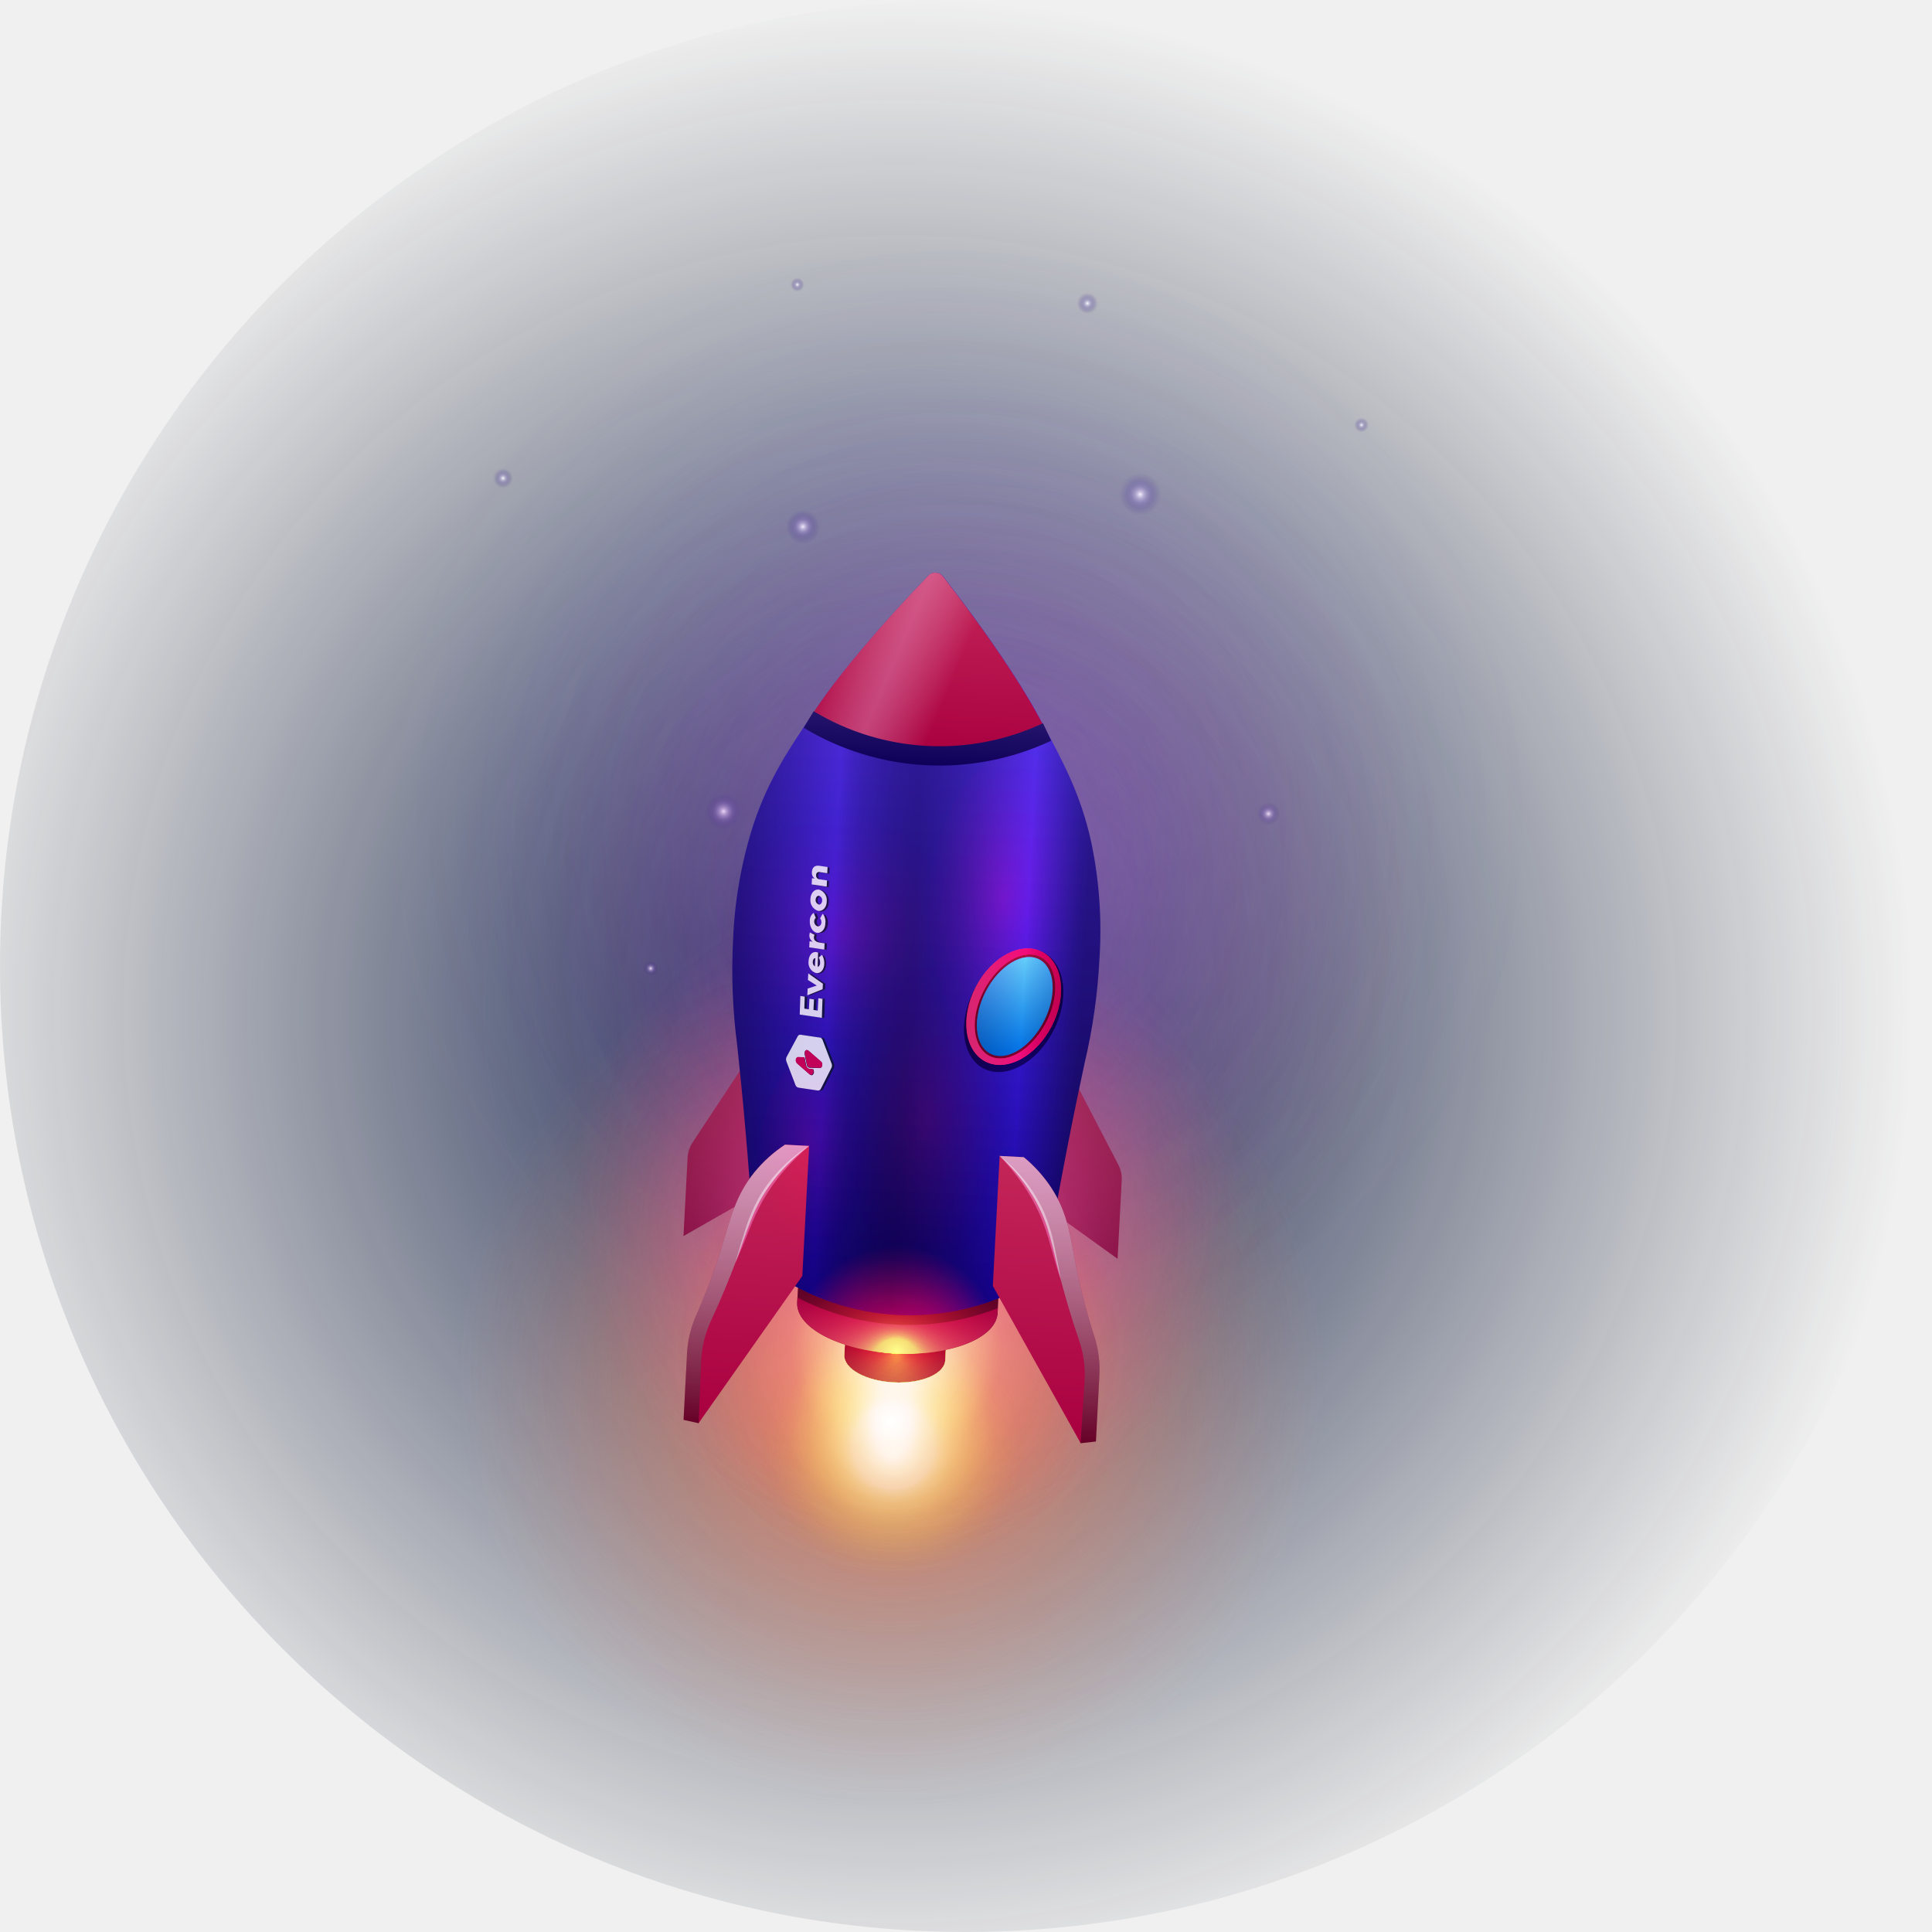
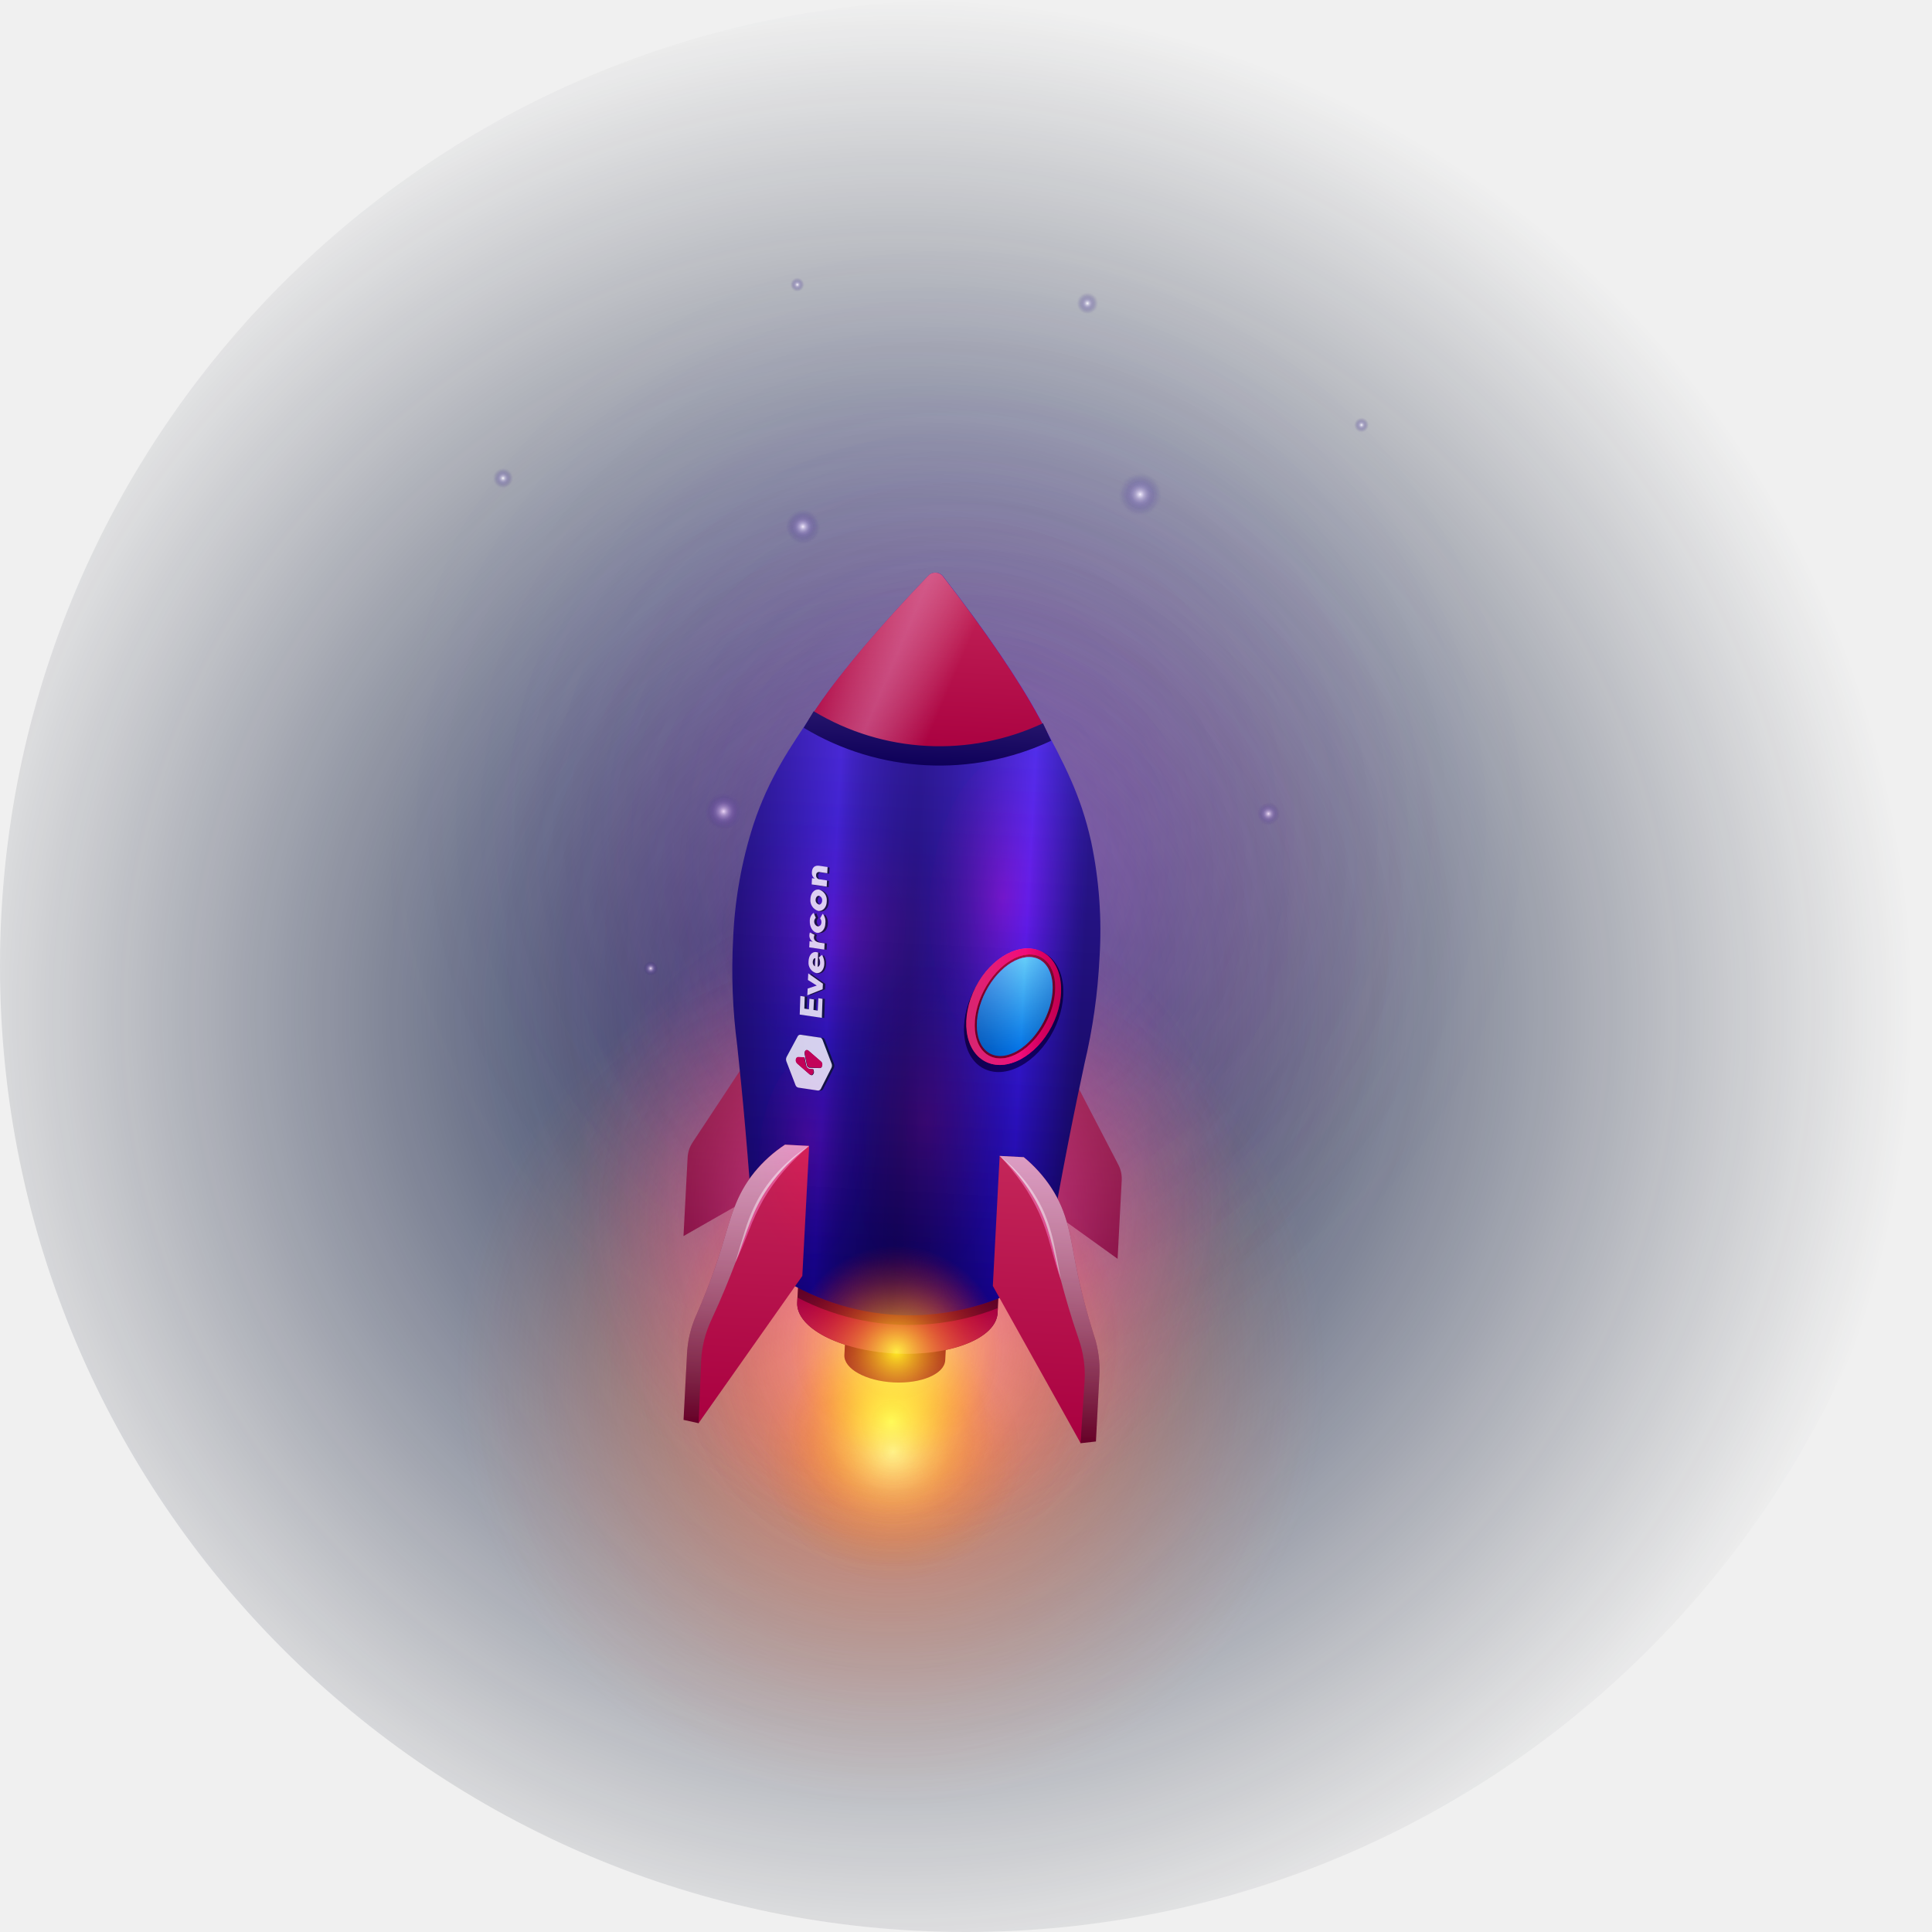
<svg xmlns="http://www.w3.org/2000/svg" xmlns:xlink="http://www.w3.org/1999/xlink" viewBox="0 0 400 400">
  <defs>
-     <style>.cls-1{isolation:isolate;}.cls-2{fill:url(#radial-gradient);}.cls-3{fill:url(#radial-gradient-2);}.cls-4{fill:url(#radial-gradient-3);}.cls-5{fill:url(#radial-gradient-4);}.cls-6{fill:url(#radial-gradient-5);}.cls-7{fill:url(#radial-gradient-6);}.cls-8{fill:url(#radial-gradient-7);}.cls-9{fill:url(#radial-gradient-8);}.cls-10{fill:url(#radial-gradient-9);}.cls-11{fill:url(#radial-gradient-10);}.cls-12{opacity:0.2;fill:url(#radial-gradient-11);}.cls-13,.cls-14{opacity:0.27;}.cls-13{fill:url(#radial-gradient-12);}.cls-14{fill:url(#radial-gradient-13);}.cls-15{fill:url(#radial-gradient-14);}.cls-16{fill:url(#linear-gradient);}.cls-17{fill:url(#linear-gradient-2);}.cls-18{fill:url(#radial-gradient-15);}.cls-19,.cls-21,.cls-26{mix-blend-mode:color-dodge;}.cls-19{fill:url(#radial-gradient-16);}.cls-20{opacity:0.72;fill:url(#radial-gradient-17);}.cls-21{fill:url(#radial-gradient-18);}.cls-22{fill:url(#linear-gradient-3);}.cls-23{fill:url(#linear-gradient-4);}.cls-24{fill:url(#linear-gradient-5);}.cls-25{fill:url(#New_Gradient_Swatch_7);}.cls-26{fill:url(#radial-gradient-19);}.cls-27{fill:#0a0039;}.cls-28{fill:url(#linear-gradient-6);}.cls-29{fill:url(#linear-gradient-7);}.cls-30{fill:url(#New_Gradient_Swatch_8);}.cls-31{mix-blend-mode:overlay;fill:url(#linear-gradient-8);}.cls-32{fill:url(#linear-gradient-9);}.cls-33,.cls-38{opacity:0.82;}.cls-33{fill:url(#linear-gradient-10);}.cls-34{fill:url(#linear-gradient-11);}.cls-35,.cls-46,.cls-47,.cls-48,.cls-49{mix-blend-mode:soft-light;}.cls-36{fill:#fff;}.cls-37{fill:url(#linear-gradient-12);}.cls-38{fill:url(#linear-gradient-13);}.cls-39{fill:url(#linear-gradient-14);}.cls-40{fill:url(#linear-gradient-15);}.cls-41{opacity:0.35;fill:url(#linear-gradient-16);}.cls-42{fill:none;stroke-miterlimit:10;stroke-width:4px;stroke:url(#linear-gradient-17);}.cls-43{opacity:0.8;}.cls-44{fill:#07142d;}.cls-45{fill:#e40047;}.cls-46{opacity:0.88;fill:url(#radial-gradient-20);}.cls-47{opacity:0.52;fill:url(#radial-gradient-21);}.cls-48,.cls-49{opacity:0.6;}.cls-48{fill:url(#radial-gradient-22);}.cls-49{fill:url(#radial-gradient-23);}
+     <style>.cls-1{isolation:isolate;}.cls-2{fill:url(#radial-gradient);}.cls-3{fill:url(#radial-gradient-2);}.cls-4{fill:url(#radial-gradient-3);}.cls-5{fill:url(#radial-gradient-4);}.cls-6{fill:url(#radial-gradient-5);}.cls-7{fill:url(#radial-gradient-6);}.cls-8{fill:url(#radial-gradient-7);}.cls-9{fill:url(#radial-gradient-8);}.cls-10{fill:url(#radial-gradient-9);}.cls-11{fill:url(#radial-gradient-10);}.cls-12{opacity:0.2;fill:url(#radial-gradient-11);}.cls-13,.cls-14{opacity:0.27;}.cls-13{fill:url(#radial-gradient-12);}.cls-14{fill:url(#radial-gradient-13);}.cls-15{fill:url(#radial-gradient-14);}.cls-16{fill:url(#linear-gradient);}.cls-17{fill:url(#linear-gradient-2);}.cls-18{fill:url(#radial-gradient-15);}.cls-19,.cls-21,.cls-26{mix-blend-mode:hard-light;}.cls-19{fill:url(#radial-gradient-16);}.cls-20{opacity:0.72;fill:url(#radial-gradient-17);}.cls-21{fill:url(#radial-gradient-18);}.cls-22{fill:url(#linear-gradient-3);}.cls-23{fill:url(#linear-gradient-4);}.cls-24{fill:url(#linear-gradient-5);}.cls-25{fill:url(#New_Gradient_Swatch_7);}.cls-26{fill:url(#radial-gradient-19);}.cls-27{fill:#0a0039;}.cls-28{fill:url(#linear-gradient-6);}.cls-29{fill:url(#linear-gradient-7);}.cls-30{fill:url(#New_Gradient_Swatch_8);}.cls-31{mix-blend-mode:overlay;fill:url(#linear-gradient-8);}.cls-32{fill:url(#linear-gradient-9);}.cls-33,.cls-38{opacity:0.82;}.cls-33{fill:url(#linear-gradient-10);}.cls-34{fill:url(#linear-gradient-11);}.cls-35,.cls-46,.cls-47,.cls-48,.cls-49{mix-blend-mode:soft-light;}.cls-36{fill:#fff;}.cls-37{fill:url(#linear-gradient-12);}.cls-38{fill:url(#linear-gradient-13);}.cls-39{fill:url(#linear-gradient-14);}.cls-40{fill:url(#linear-gradient-15);}.cls-41{opacity:0.35;fill:url(#linear-gradient-16);}.cls-42{fill:none;stroke-miterlimit:10;stroke-width:4px;stroke:url(#linear-gradient-17);}.cls-43{opacity:0.8;}.cls-44{fill:#07142d;}.cls-45{fill:#e40047;}.cls-46{opacity:0.88;fill:url(#radial-gradient-20);}.cls-47{opacity:0.52;fill:url(#radial-gradient-21);}.cls-48,.cls-49{opacity:0.6;}.cls-48{fill:url(#radial-gradient-22);}.cls-49{fill:url(#radial-gradient-23);}

#rocket {
	animation: levitation 4000ms cubic-bezier(0.45, 0.05, 0.55, 0.95) infinite alternate;
	transform: translateY(0) rotate(3deg);
	transform-origin: center;
	}

@keyframes levitation {
	to {
		transform: translateY(-64px) rotate(-3deg);
	}
}

#fire,
#rocket-fire-glow {
	animation: fire 200ms linear infinite alternate;
    transform-origin: 200px 350px;
}

#rocket-fire-glow {
    transform-origin: 200px 270px;
}

@keyframes fire {
	to {
		transform: scaleY(1.2);
	}
}

#fire-glow {
	animation: fire-glow 2000ms linear infinite alternate;
	transform-origin: center;
}

@keyframes fire-glow {
	50% {
		transform: scale(1.1);
		opacity: 0.7;
	}
}


	</style>
    <radialGradient id="radial-gradient" cx="-1118.29" cy="456.78" r="0.1" gradientTransform="matrix(1920, 0, 0, -1920, 2147319.4, 877220.01)" gradientUnits="userSpaceOnUse">
      <stop offset="0" stop-color="#001049" />
      <stop offset="1" stop-color="#1f2533" stop-opacity="0" />
    </radialGradient>
    <radialGradient id="radial-gradient-2" cx="165.08" cy="58.94" r="1.48" gradientUnits="userSpaceOnUse">
      <stop offset="0" stop-color="#fff" />
      <stop offset="0.02" stop-color="#f8f8fb" stop-opacity="0.97" />
      <stop offset="0.24" stop-color="#b5aed3" stop-opacity="0.68" />
      <stop offset="0.44" stop-color="#7c70b2" stop-opacity="0.44" />
      <stop offset="0.62" stop-color="#504098" stop-opacity="0.25" />
      <stop offset="0.78" stop-color="#301d86" stop-opacity="0.11" />
      <stop offset="0.91" stop-color="#1d087a" stop-opacity="0.03" />
      <stop offset="1" stop-color="#160076" stop-opacity="0" />
    </radialGradient>
    <radialGradient id="radial-gradient-3" cx="236.06" cy="102.36" r="4.47" xlink:href="#radial-gradient-2" />
    <radialGradient id="radial-gradient-4" cx="281.88" cy="87.99" r="1.55" xlink:href="#radial-gradient-2" />
    <radialGradient id="radial-gradient-5" cx="104.15" cy="99.01" r="2.12" xlink:href="#radial-gradient-2" />
    <radialGradient id="radial-gradient-6" cx="149.81" cy="167.99" r="3.89" xlink:href="#radial-gradient-2" />
    <radialGradient id="radial-gradient-7" cx="166.23" cy="109.04" r="3.65" xlink:href="#radial-gradient-2" />
    <radialGradient id="radial-gradient-8" cx="262.62" cy="168.48" r="2.42" xlink:href="#radial-gradient-2" />
    <radialGradient id="radial-gradient-9" cx="134.72" cy="200.5" r="1.53" xlink:href="#radial-gradient-2" />
    <radialGradient id="radial-gradient-10" cx="225.14" cy="62.8" r="2.27" xlink:href="#radial-gradient-2" />
    <radialGradient id="radial-gradient-11" cx="199.47" cy="195" r="103.85" gradientUnits="userSpaceOnUse">
      <stop offset="0" stop-color="#fff" />
      <stop offset="0.02" stop-color="#fffcf8" stop-opacity="0.97" />
      <stop offset="0.24" stop-color="#ffd8ae" stop-opacity="0.68" />
      <stop offset="0.44" stop-color="#ffbb70" stop-opacity="0.44" />
      <stop offset="0.62" stop-color="#ffa340" stop-opacity="0.25" />
      <stop offset="0.78" stop-color="#ff931d" stop-opacity="0.11" />
      <stop offset="0.91" stop-color="#ff8908" stop-opacity="0.03" />
      <stop offset="1" stop-color="#ff8500" stop-opacity="0" />
    </radialGradient>
    <radialGradient id="radial-gradient-12" cx="196.95" cy="170.15" r="119.62" gradientUnits="userSpaceOnUse">
      <stop offset="0" stop-color="#6959ff" />
      <stop offset="0.17" stop-color="#6958ff" stop-opacity="0.78" />
      <stop offset="0.4" stop-color="#6857ff" stop-opacity="0.5" />
      <stop offset="0.6" stop-color="#6855ff" stop-opacity="0.29" />
      <stop offset="0.78" stop-color="#6755ff" stop-opacity="0.13" />
      <stop offset="0.92" stop-color="#6754ff" stop-opacity="0.04" />
      <stop offset="1" stop-color="#6754ff" stop-opacity="0" />
    </radialGradient>
    <radialGradient id="radial-gradient-13" cx="200.56" cy="180.36" r="98.8" gradientUnits="userSpaceOnUse">
      <stop offset="0" stop-color="#fc59ff" />
      <stop offset="0.17" stop-color="#fd58ff" stop-opacity="0.78" />
      <stop offset="0.4" stop-color="#fd57ff" stop-opacity="0.5" />
      <stop offset="0.6" stop-color="#fe55fe" stop-opacity="0.29" />
      <stop offset="0.78" stop-color="#ff55fe" stop-opacity="0.13" />
      <stop offset="0.92" stop-color="#ff54fe" stop-opacity="0.04" />
      <stop offset="1" stop-color="#ff54fe" stop-opacity="0" />
    </radialGradient>
    <radialGradient id="radial-gradient-14" cx="199.88" cy="274.86" r="48.64" gradientTransform="translate(-170.69 -234.38) scale(1.85 1.85)" gradientUnits="userSpaceOnUse">
      <stop offset="0" stop-color="#ff8659" />
      <stop offset="0.17" stop-color="#ff8558" stop-opacity="0.78" />
      <stop offset="0.4" stop-color="#ff8557" stop-opacity="0.5" />
      <stop offset="0.6" stop-color="#ff8455" stop-opacity="0.29" />
      <stop offset="0.78" stop-color="#ff8355" stop-opacity="0.13" />
      <stop offset="0.92" stop-color="#ff8354" stop-opacity="0.04" />
      <stop offset="1" stop-color="#ff8354" stop-opacity="0" />
    </radialGradient>
    <linearGradient id="linear-gradient" x1="161.71" y1="248.16" x2="161.71" y2="213.16" gradientUnits="userSpaceOnUse">
      <stop offset="0" stop-color="#660027" />
      <stop offset="1" stop-color="#81193b" />
    </linearGradient>
    <linearGradient id="linear-gradient-2" x1="237.71" y1="248.16" x2="237.71" y2="213.16" xlink:href="#linear-gradient" />
    <radialGradient id="radial-gradient-15" cx="200" cy="350.87" r="69.51" gradientTransform="translate(0.28 -110.2)" gradientUnits="userSpaceOnUse">
      <stop offset="0" stop-color="#ff59b9" />
      <stop offset="0.17" stop-color="#ff58b7" stop-opacity="0.78" />
      <stop offset="0.4" stop-color="#ff57b6" stop-opacity="0.5" />
      <stop offset="0.6" stop-color="#ff55b4" stop-opacity="0.29" />
      <stop offset="0.78" stop-color="#ff55b3" stop-opacity="0.13" />
      <stop offset="0.92" stop-color="#ff54b2" stop-opacity="0.04" />
      <stop offset="1" stop-color="#ff54b2" stop-opacity="0" />
    </radialGradient>
    <radialGradient id="radial-gradient-16" cx="200.37" cy="290.46" r="27.15" xlink:href="#radial-gradient-11" />
    <radialGradient id="radial-gradient-17" cx="200.37" cy="268.58" r="47" xlink:href="#radial-gradient-11" />
    <radialGradient id="radial-gradient-18" cx="199.71" cy="284.3" r="21.88" gradientUnits="userSpaceOnUse">
      <stop offset="0" stop-color="#fff462" />
      <stop offset="0.02" stop-color="#fff15f" stop-opacity="0.97" />
      <stop offset="0.24" stop-color="#ffd143" stop-opacity="0.68" />
      <stop offset="0.44" stop-color="#ffb62b" stop-opacity="0.44" />
      <stop offset="0.62" stop-color="#ffa118" stop-opacity="0.25" />
      <stop offset="0.78" stop-color="#ff920b" stop-opacity="0.11" />
      <stop offset="0.91" stop-color="#ff8803" stop-opacity="0.03" />
      <stop offset="1" stop-color="#ff8500" stop-opacity="0" />
    </radialGradient>
    <linearGradient id="linear-gradient-3" x1="199.71" y1="267.59" x2="199.71" y2="276.16" xlink:href="#linear-gradient" />
    <linearGradient id="linear-gradient-4" x1="199.71" y1="257.43" x2="199.71" y2="270.16" gradientUnits="userSpaceOnUse">
      <stop offset="0" stop-color="#600025" />
      <stop offset="1" stop-color="#7b1838" />
    </linearGradient>
    <linearGradient id="linear-gradient-5" x1="199.71" y1="259.64" x2="199.71" y2="270.16" gradientUnits="userSpaceOnUse">
      <stop offset="0" stop-color="#a90040" />
      <stop offset="1" stop-color="#c42659" />
    </linearGradient>
    <linearGradient id="New_Gradient_Swatch_7" x1="199.71" y1="262.16" x2="199.71" y2="108.22" gradientUnits="userSpaceOnUse">
      <stop offset="0" stop-color="#0b004e" />
      <stop offset="1" stop-color="#3821ab" />
    </linearGradient>
    <radialGradient id="radial-gradient-19" cx="200" cy="269.81" r="22.03" gradientUnits="userSpaceOnUse">
      <stop offset="0" stop-color="#fff462" />
      <stop offset="0.02" stop-color="#fff160" stop-opacity="0.98" />
      <stop offset="0.39" stop-color="#ffc437" stop-opacity="0.56" />
      <stop offset="0.69" stop-color="#ffa21a" stop-opacity="0.26" />
      <stop offset="0.9" stop-color="#ff8d07" stop-opacity="0.07" />
      <stop offset="1" stop-color="#ff8500" stop-opacity="0" />
    </radialGradient>
    <linearGradient id="linear-gradient-6" x1="-1901.33" y1="197.14" x2="-1882.04" y2="197.14" gradientTransform="matrix(-0.41, -0.91, -0.91, 0.41, -380.42, -1607.37)" xlink:href="#linear-gradient-5" />
    <linearGradient id="linear-gradient-7" x1="-1985.83" y1="232.59" x2="-1985.83" y2="209.71" gradientTransform="matrix(-0.4, -0.83, -0.87, 0.38, -370.82, -1536.18)" gradientUnits="userSpaceOnUse">
      <stop offset="0" stop-color="#45001a" />
      <stop offset="1" stop-color="#60132c" />
    </linearGradient>
    <linearGradient id="New_Gradient_Swatch_8" x1="220.71" y1="207.5" x2="220.71" y2="186.69" gradientTransform="translate(309.19 -85.28) rotate(65.63)" gradientUnits="userSpaceOnUse">
      <stop offset="0" stop-color="#003d84" />
      <stop offset="1" stop-color="#2b75e1" />
    </linearGradient>
    <linearGradient id="linear-gradient-8" x1="162.64" y1="185.19" x2="234.6" y2="185.19" gradientUnits="userSpaceOnUse">
      <stop offset="0" stop-color="#fff" stop-opacity="0" />
      <stop offset="0.06" stop-color="#fff" stop-opacity="0.12" />
      <stop offset="0.19" stop-color="#fff" stop-opacity="0.42" />
      <stop offset="0.27" stop-color="#fff" stop-opacity="0.6" />
      <stop offset="0.3" stop-color="#fff" stop-opacity="0.44" />
      <stop offset="0.34" stop-color="#fff" stop-opacity="0.28" />
      <stop offset="0.39" stop-color="#fff" stop-opacity="0.16" />
      <stop offset="0.43" stop-color="#fff" stop-opacity="0.07" />
      <stop offset="0.47" stop-color="#fff" stop-opacity="0.02" />
      <stop offset="0.5" stop-color="#fff" stop-opacity="0" />
      <stop offset="0.53" stop-color="#fff" stop-opacity="0.04" />
      <stop offset="0.59" stop-color="#fff" stop-opacity="0.14" />
      <stop offset="0.66" stop-color="#fff" stop-opacity="0.3" />
      <stop offset="0.74" stop-color="#fff" stop-opacity="0.53" />
      <stop offset="0.83" stop-color="#fff" stop-opacity="0.8" />
      <stop offset="0.84" stop-color="#fff" stop-opacity="0.73" />
      <stop offset="0.92" stop-color="#fff" stop-opacity="0.34" />
      <stop offset="0.97" stop-color="#fff" stop-opacity="0.1" />
      <stop offset="1" stop-color="#fff" stop-opacity="0" />
    </linearGradient>
    <linearGradient id="linear-gradient-9" x1="168.21" y1="286.69" x2="168.21" y2="228.16" xlink:href="#linear-gradient" />
    <linearGradient id="linear-gradient-10" x1="168.21" y1="286.69" x2="168.21" y2="228.16" gradientUnits="userSpaceOnUse">
      <stop offset="0" stop-color="#fff6fc" stop-opacity="0" />
      <stop offset="1" stop-color="#f0b9e1" />
    </linearGradient>
    <linearGradient id="linear-gradient-11" x1="169.71" y1="286.69" x2="169.71" y2="228.16" xlink:href="#linear-gradient-5" />
    <linearGradient id="linear-gradient-12" x1="230.71" y1="286.69" x2="230.71" y2="228.16" xlink:href="#linear-gradient" />
    <linearGradient id="linear-gradient-13" x1="230.71" y1="286.69" x2="230.71" y2="228.16" xlink:href="#linear-gradient-10" />
    <linearGradient id="linear-gradient-14" x1="229.21" y1="286.69" x2="229.21" y2="228.16" xlink:href="#linear-gradient-5" />
    <linearGradient id="linear-gradient-15" x1="199.71" y1="146.16" x2="199.71" y2="108.22" xlink:href="#linear-gradient-5" />
    <linearGradient id="linear-gradient-16" x1="180.35" y1="121.83" x2="204.3" y2="130.54" gradientUnits="userSpaceOnUse">
      <stop offset="0" stop-color="#fff6fc" stop-opacity="0" />
      <stop offset="0.5" stop-color="#f0b9e1" />
      <stop offset="1" stop-color="#fbe7f6" stop-opacity="0" />
    </linearGradient>
    <linearGradient id="linear-gradient-17" x1="199.71" y1="148.16" x2="199.71" y2="138.25" gradientUnits="userSpaceOnUse">
      <stop offset="0" stop-color="#0e0059" />
      <stop offset="1" stop-color="#25156b" />
    </linearGradient>
    <radialGradient id="radial-gradient-20" cx="1118.43" cy="176.9" r="32" gradientTransform="translate(-375.65 -12.57) scale(0.53 1.06)" gradientUnits="userSpaceOnUse">
      <stop offset="0" stop-color="#ff597e" />
      <stop offset="0.17" stop-color="#ff587c" stop-opacity="0.78" />
      <stop offset="0.4" stop-color="#ff577a" stop-opacity="0.5" />
      <stop offset="0.6" stop-color="#ff5578" stop-opacity="0.29" />
      <stop offset="0.78" stop-color="#f57" stop-opacity="0.13" />
      <stop offset="0.92" stop-color="#ff5476" stop-opacity="0.04" />
      <stop offset="1" stop-color="#ff5476" stop-opacity="0" />
    </radialGradient>
    <radialGradient id="radial-gradient-21" cx="420.6" cy="185.65" r="32" gradientTransform="translate(-151.94 35.38) scale(0.8 0.8)" xlink:href="#radial-gradient-20" />
    <radialGradient id="radial-gradient-22" cx="1092.59" cy="216.21" r="32" gradientTransform="translate(-375.65 -7.16) scale(0.53 1.06)" xlink:href="#radial-gradient-20" />
    <radialGradient id="radial-gradient-23" cx="1038.38" cy="289.34" r="23.11" gradientTransform="matrix(0.53, 0.03, -0.02, 1.07, -364.76, -113.2)" xlink:href="#radial-gradient-20" />
  </defs>
  <g class="cls-1">
    <circle id="glow" class="cls-2" cx="200" cy="200" r="200" />
    <g id="stars">
      <circle class="cls-3" cx="165.08" cy="58.94" r="1.48" />
      <circle class="cls-4" cx="236.06" cy="102.36" r="4.47" />
      <circle class="cls-5" cx="281.88" cy="87.99" r="1.55" />
      <circle class="cls-6" cx="104.15" cy="99.01" r="2.12" />
      <circle class="cls-7" cx="149.81" cy="167.99" r="3.89" />
      <circle class="cls-8" cx="166.23" cy="109.04" r="3.65" />
      <circle class="cls-9" cx="262.62" cy="168.48" r="2.42" />
      <circle class="cls-10" cx="134.72" cy="200.5" r="1.53" />
      <circle class="cls-11" cx="225.14" cy="62.8" r="2.27" />
    </g>
    <g id="rocket-glow">
      <ellipse class="cls-12" cx="200" cy="194.53" rx="102.6" ry="142.94" />
      <ellipse class="cls-13" cx="200" cy="181.44" rx="119" ry="152.63" />
      <ellipse class="cls-14" cx="200" cy="181.44" rx="99.26" ry="127.31" />
    </g>
    <g id="rocket">
      <circle id="fire-glow" class="cls-15" cx="200" cy="275.05" r="93.95" />
      <g id="rocket-wings-back">
        <path class="cls-16" d="M164.71,213.16l-9.13,15.53a6.26,6.26,0,0,0-.87,3.18v16.29l14-9Q166.71,226.17,164.71,213.16Z" />
        <path class="cls-17" d="M234.71,213.16l9.13,15.53a6.26,6.26,0,0,1,.87,3.18v16.29l-14-9Q232.71,226.17,234.71,213.16Z" />
      </g>
      <circle class="cls-18" cx="199.85" cy="239.92" r="71" />
      <g id="fire">
        <ellipse class="cls-19" cx="199.71" cy="281.12" rx="27.79" ry="52.95" />
        <ellipse class="cls-20" cx="200" cy="256.5" rx="48.04" ry="80.97" />
        <ellipse class="cls-21" cx="199.71" cy="274.1" rx="22.55" ry="42.96" />
      </g>
      <path id="rocket-bottom-cap" class="cls-22" d="M189.26,267.59V271c0,2.84,4.68,5.14,10.45,5.14s10.46-2.3,10.46-5.14v-3.43Z" />
      <g id="rocket-prebottom-cap">
        <path class="cls-23" d="M178.94,257.43v3.23c0,5.25,9.3,9.5,20.77,9.5s20.78-4.25,20.78-9.5v-3.23Z" />
        <path class="cls-24" d="M220.48,259.64v1c0,5.25-9.3,9.5-20.77,9.5s-20.77-4.25-20.77-9.5v-1a49.17,49.17,0,0,0,6.77,2.52,50,50,0,0,0,28,0A49.17,49.17,0,0,0,220.48,259.64Z" />
      </g>
      <path id="rocket-body" class="cls-25" d="M237.71,186.16a89,89,0,0,0-3-24c-2.65-9.52-6.38-15.76-12-25-4.57-7.51-12.12-17.38-21.48-28.24a2,2,0,0,0-3,0c-9.36,10.86-16.9,20.73-21.48,28.24-5.62,9.24-9.35,15.48-12,25a89.43,89.43,0,0,0-3,24,120.11,120.11,0,0,0,2,22c1.51,9.34,3.47,22.58,5.5,39.75a9.41,9.41,0,0,0,4.41,6.91,50.05,50.05,0,0,0,52.18,0,9.41,9.41,0,0,0,4.41-6.91c2-17.17,4-30.41,5.5-39.75A120.11,120.11,0,0,0,237.71,186.16Z" />
      <ellipse id="rocket-fire-glow" class="cls-26" cx="200" cy="269.94" rx="22.55" ry="42.96" />
      <g id="window">
        <ellipse class="cls-27" cx="220.53" cy="197.95" rx="13.51" ry="9.23" transform="translate(-50.78 317.16) rotate(-65.63)" />
        <ellipse class="cls-28" cx="220.49" cy="197.14" rx="12.79" ry="8.86" transform="translate(-50.06 316.65) rotate(-65.63)" />
        <ellipse class="cls-29" cx="220.76" cy="197.08" rx="11.52" ry="7.24" transform="translate(-49.85 316.86) rotate(-65.63)" />
        <ellipse class="cls-30" cx="220.71" cy="197.09" rx="11" ry="6.77" transform="translate(-49.89 316.83) rotate(-65.63)" />
      </g>
      <path id="rocket-reflection" class="cls-31" d="M237.71,186.16a89,89,0,0,0-3-24c-2.65-9.52-6.38-15.76-12-25-4.57-7.51-12.12-17.38-21.48-28.24a2,2,0,0,0-3,0c-9.36,10.86-16.9,20.73-21.48,28.24-5.62,9.24-9.35,15.48-12,25a89.43,89.43,0,0,0-3,24,120.11,120.11,0,0,0,2,22c1.51,9.34,3.47,22.58,5.5,39.75a9.41,9.41,0,0,0,4.41,6.91,50.05,50.05,0,0,0,52.18,0,9.41,9.41,0,0,0,4.41-6.91c2-17.17,4-30.41,5.5-39.75A120.11,120.11,0,0,0,237.71,186.16Z" />
      <g id="rocket-wigns-front">
        <path class="cls-32" d="M174.71,228.16a28.4,28.4,0,0,0-6,6c-3.74,5.12-4.44,9.84-6,16a128.31,128.31,0,0,1-4.55,14.35,22.25,22.25,0,0,0-1.45,7.91v13.74l3.16.53q9.93-29.26,19.84-58.53Z" />
        <path class="cls-33" d="M174.71,228.16a28.4,28.4,0,0,0-6,6c-3.74,5.12-4.44,9.84-6,16a128.31,128.31,0,0,1-4.55,14.35,22.25,22.25,0,0,0-1.45,7.91v13.74l3.16.53q9.93-29.26,19.84-58.53Z" />
        <path class="cls-34" d="M179.71,228.16a36.39,36.39,0,0,0-8,9c-3.08,5-3.75,8.86-6,16-1,3.11-2.39,7.24-4.36,12.11a22.3,22.3,0,0,0-1.64,8.38l.16,13q9.93-15.76,19.84-31.53Z" />
        <g class="cls-35">
          <path class="cls-36" d="M179.71,228.16a50.73,50.73,0,0,0-4.91,5.37,39.76,39.76,0,0,0-3.89,6.06,47.8,47.8,0,0,0-2.72,6.69L167,249.74c-.42,1.14-.83,2.3-1.3,3.42.54-2.38,1.11-4.75,1.74-7.11a35,35,0,0,1,2.57-6.92,30,30,0,0,1,4.2-6.09,33.71,33.71,0,0,1,2.59-2.62A30.07,30.07,0,0,1,179.71,228.16Z" />
        </g>
        <path class="cls-37" d="M224.21,228.16a28.4,28.4,0,0,1,6,6c3.75,5.12,4.44,9.84,6,16a128.31,128.31,0,0,0,4.55,14.35,22.25,22.25,0,0,1,1.45,7.91v13.74l-3.16.53-19.84-58.53Z" />
        <path class="cls-38" d="M224.21,228.16a28.4,28.4,0,0,1,6,6c3.75,5.12,4.44,9.84,6,16a128.31,128.31,0,0,0,4.55,14.35,22.25,22.25,0,0,1,1.45,7.91v13.74l-3.16.53-19.84-58.53Z" />
        <path class="cls-39" d="M219.21,228.16a36.39,36.39,0,0,1,8,9c3.08,5,3.75,8.86,6,16,1,3.11,2.39,7.24,4.36,12.11a22.3,22.3,0,0,1,1.64,8.38l-.16,13-19.84-31.53Z" />
        <g class="cls-35">
          <path class="cls-36" d="M219.21,228.16a30.07,30.07,0,0,1,2.9,2.26,35.72,35.72,0,0,1,2.6,2.62,30.37,30.37,0,0,1,4.19,6.09,35,35,0,0,1,2.57,6.92c.63,2.36,1.2,4.73,1.74,7.11-.47-1.12-.87-2.28-1.3-3.42l-1.18-3.46a46.62,46.62,0,0,0-2.72-6.69,39,39,0,0,0-3.89-6.06A50.73,50.73,0,0,0,219.21,228.16Z" />
        </g>
      </g>
      <g id="rocket-hat">
        <path class="cls-40" d="M224.42,140A52.49,52.49,0,0,1,175,140l1.71-2.82c4.57-7.52,12.12-17.39,21.48-28.25a2,2,0,0,1,3,0c9.36,10.86,16.91,20.73,21.48,28.25Z" />
        <path class="cls-41" d="M224.42,140A52.49,52.49,0,0,1,175,140l1.71-2.82c4.57-7.52,12.12-17.39,21.48-28.25a2,2,0,0,1,3,0c9.36,10.86,16.91,20.73,21.48,28.25Z" />
        <path class="cls-42" d="M224.42,140A52.49,52.49,0,0,1,175,140" />
      </g>
      <g id="evercon-logo" class="cls-43">
        <path class="cls-44" d="M181.43,197.61l-.91-.09,0,2.56-.89-.08,0-2.18-.95-.09,0,2.18-.95-.09-.05-2.48-.91-.09.07,3.85,4.61.44-.07-3.93m-3.22-5.15,0,1.4,1.89,1.06-1.85.72,0,1.4,3.1-1.43,0-1.13-3.16-2m1.25-1.42a1,1,0,0,1-.54-.93c0-.46.19-.8.5-.79l0,1.72m.17-3c-1-.09-1.56.83-1.54,2v.11a2.2,2.2,0,0,0,1.68,2.23h0c.95.09,1.62-.75,1.6-2a3.21,3.21,0,0,0-.58-1.83l-.63.6a2,2,0,0,1,.34,1.06.84.84,0,0,1-.47.9l-.06-3-.35-.05M178.06,184a1.68,1.68,0,0,0-.08.6,1.47,1.47,0,0,0,.77,1.29l-.67-.06,0,1.27,3.13.3,0-1.29-1-.1c-.93-.09-1.27-.54-1.28-1a1.52,1.52,0,0,1,.11-.57l-.95-.4m2.39-4L180,181a1.17,1.17,0,0,1,.31.8v.07c0,.48-.32.83-.69.8h-.09a1.08,1.08,0,0,1-.39-1.74l-.5-1a2,2,0,0,0-.7,1.7c0,1.18.68,2.31,1.67,2.4h0c.93,0,1.63-.9,1.57-2.1a2.56,2.56,0,0,0-.76-1.84m-.92-1.88a.92.92,0,0,1-.7-.92c0-.49.26-.88.64-.87h0a.94.94,0,0,1,.72,1c0,.47-.27.84-.64.83h0m-.14-3.11h-.06c-.94-.06-1.65.9-1.6,2.12a2.29,2.29,0,0,0,1.75,2.3h.09c.91,0,1.61-.87,1.56-2.05v-.08a2.29,2.29,0,0,0-1.74-2.3m1.52-4.75-1.68-.16c-.95-.09-1.51.39-1.49,1.47a1.42,1.42,0,0,0,.66,1.22l-.57-.05,0,1.29,3.13.3,0-1.29-1.63-.16a.77.77,0,0,1-.68-.84.58.58,0,0,1,.66-.65l1.62.16,0-1.29m.32,35.32-4.08-.39a.61.61,0,0,0-.61.4L174.59,210a1.18,1.18,0,0,0,0,.92l2.13,4.78a.81.81,0,0,0,.62.52l4.07.39a.64.64,0,0,0,.61-.41l1.94-4.39a1.1,1.1,0,0,0,0-.92l-2.11-4.77a.85.85,0,0,0-.62-.52" />
        <path class="cls-36" d="M180.93,197.61l-.91-.09,0,2.56-.89-.08,0-2.18-.95-.09,0,2.18-.95-.09-.05-2.48-.91-.09.07,3.85,4.61.44-.07-3.93m-3.22-5.15,0,1.4,1.89,1.06-1.85.72,0,1.4,3.1-1.43,0-1.13-3.16-2M179,191a1,1,0,0,1-.54-.93c0-.46.19-.8.5-.79l0,1.72m.17-3c-1-.09-1.56.83-1.54,2v.11a2.2,2.2,0,0,0,1.68,2.23h0c.95.09,1.62-.75,1.6-2a3.21,3.21,0,0,0-.58-1.83l-.63.6a2,2,0,0,1,.34,1.06.84.84,0,0,1-.47.9l-.06-3-.35-.05M177.56,184a1.68,1.68,0,0,0-.08.6,1.47,1.47,0,0,0,.77,1.29l-.67-.06,0,1.27,3.13.3,0-1.29-1-.1c-.93-.09-1.27-.54-1.28-1a1.52,1.52,0,0,1,.11-.57l-.95-.4m2.39-4-.47.95a1.17,1.17,0,0,1,.31.8v.07c0,.48-.32.83-.69.8H179a1.08,1.08,0,0,1-.39-1.74l-.5-1a2,2,0,0,0-.7,1.7c0,1.18.68,2.31,1.67,2.4h0c.93,0,1.63-.9,1.57-2.1A2.56,2.56,0,0,0,180,180m-.92-1.88a.92.92,0,0,1-.7-.92c0-.49.26-.88.64-.87h0a.94.94,0,0,1,.72,1c0,.47-.27.84-.64.83h0m-.14-3.11h-.06c-.94-.06-1.65.9-1.6,2.12a2.29,2.29,0,0,0,1.75,2.3h.09c.91,0,1.61-.87,1.56-2.05v-.08a2.29,2.29,0,0,0-1.74-2.3m1.52-4.75-1.68-.16c-.95-.09-1.51.39-1.49,1.47a1.42,1.42,0,0,0,.66,1.22l-.57-.05,0,1.29,3.13.3,0-1.29-1.63-.16a.77.77,0,0,1-.68-.84.58.58,0,0,1,.66-.65l1.62.16,0-1.29m-1.14,43.2a.66.66,0,0,1-.28-.11l-2.69-2.11a.9.9,0,0,1-.25-1,.51.51,0,0,1,.44-.34l1.24,0,.4,1.57a1,1,0,0,0,.77.79h.79l.09.35a.71.71,0,0,1-.34.88.5.5,0,0,1-.17,0M178.9,212a.72.72,0,0,1-.55-.57l-.55-2.15a.89.89,0,0,1,0-.56.47.47,0,0,1,.48-.33.45.45,0,0,1,.27.11l2.7,2.1a.84.84,0,0,1,.3.61c0,.4-.18.74-.49.74L179,212h0m1.83-6.35-4.08-.39a.61.61,0,0,0-.61.4L174.09,210a1.18,1.18,0,0,0,0,.92l2.13,4.78a.81.81,0,0,0,.62.52l4.07.39a.64.64,0,0,0,.61-.41l1.94-4.39a1.1,1.1,0,0,0,0-.92l-2.11-4.77a.85.85,0,0,0-.62-.52" />
        <path class="cls-45" d="M177.73,209.88l-1.24,0a.51.51,0,0,0-.44.34.9.9,0,0,0,.25,1l2.69,2.11a.66.66,0,0,0,.28.11.5.5,0,0,0,.17,0,.71.71,0,0,0,.34-.88l-.09-.35h-.79a1,1,0,0,1-.77-.79l-.4-1.57m.58-1.54a.47.47,0,0,0-.48.33.89.89,0,0,0,0,.56l.55,2.15a.72.72,0,0,0,.55.57h0l2.14,0c.31,0,.53-.34.49-.74a.84.84,0,0,0-.3-.61l-2.7-2.1a.45.45,0,0,0-.27-.11" />
      </g>
      <g id="rocket-refl-spots">
        <ellipse class="cls-46" cx="218.95" cy="175.52" rx="17.01" ry="30.93" />
        <ellipse class="cls-47" cx="184.72" cy="183.99" rx="25.61" ry="30.93" />
        <ellipse class="cls-48" cx="205.21" cy="222.73" rx="17.01" ry="33.5" />
        <ellipse class="cls-49" cx="181.72" cy="232.9" rx="12.29" ry="24.19" transform="translate(-14.87 12.41) rotate(-3.76)" />
      </g>
    </g>
  </g>
</svg>
